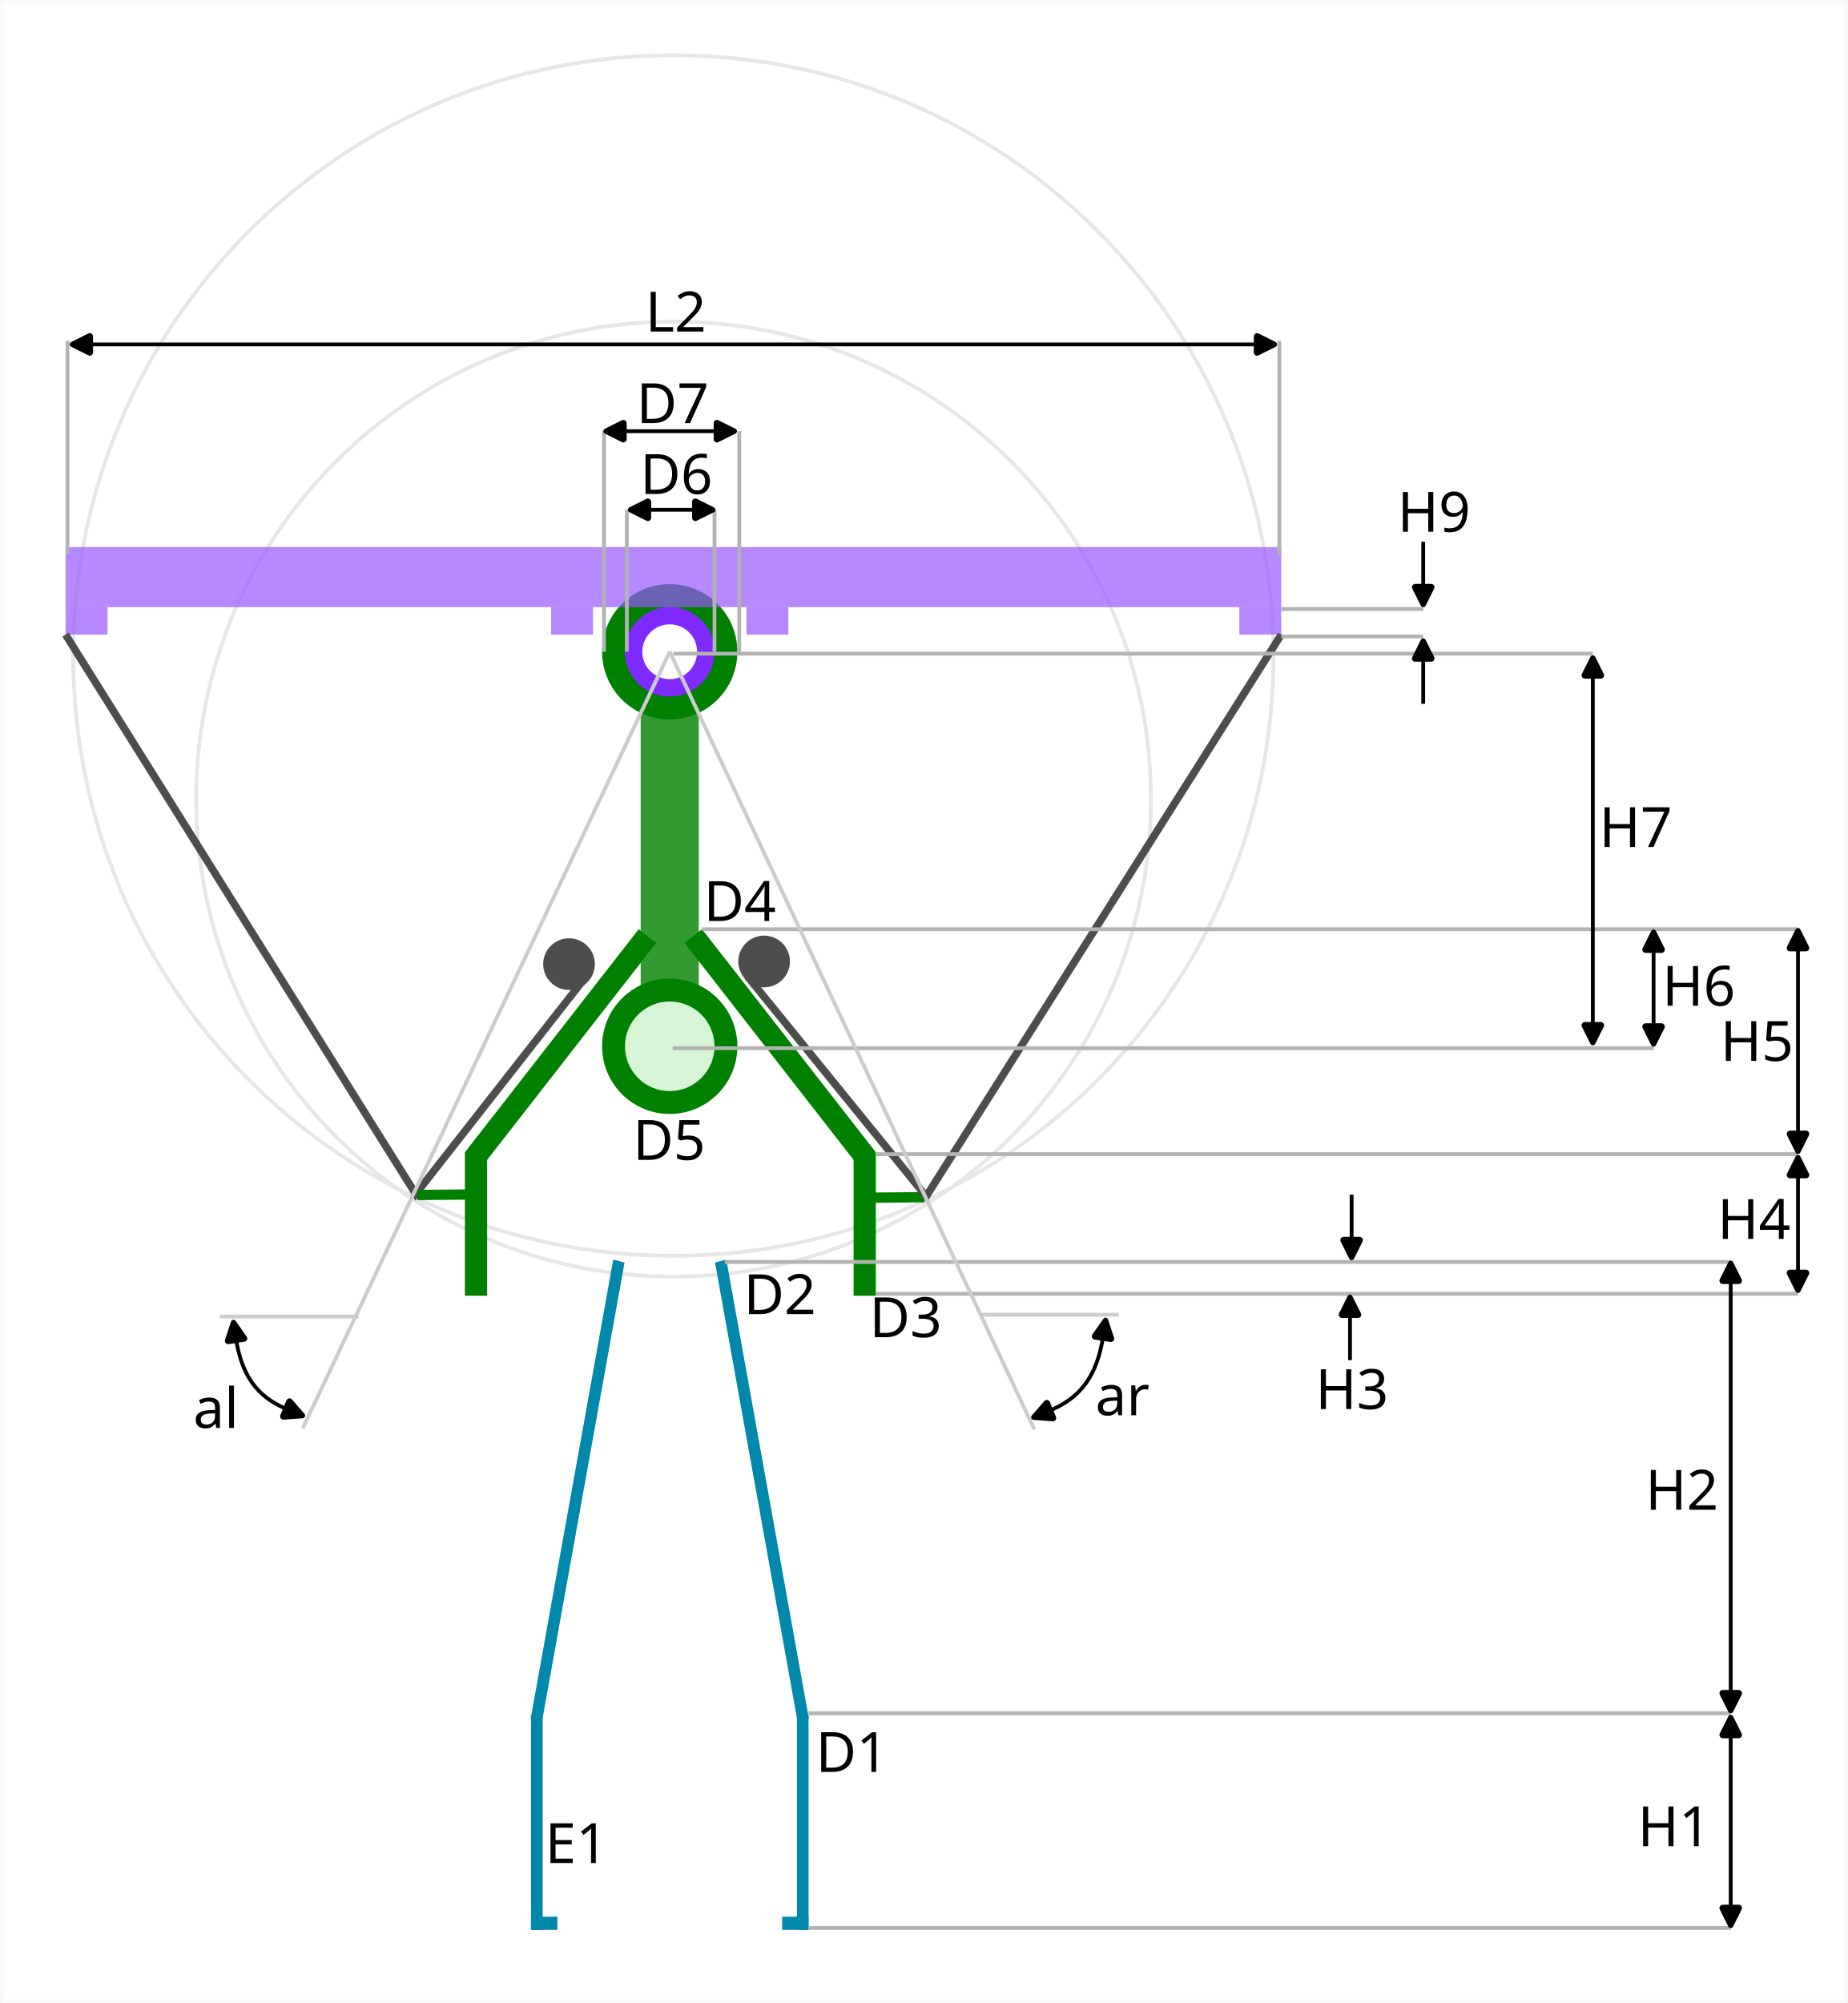
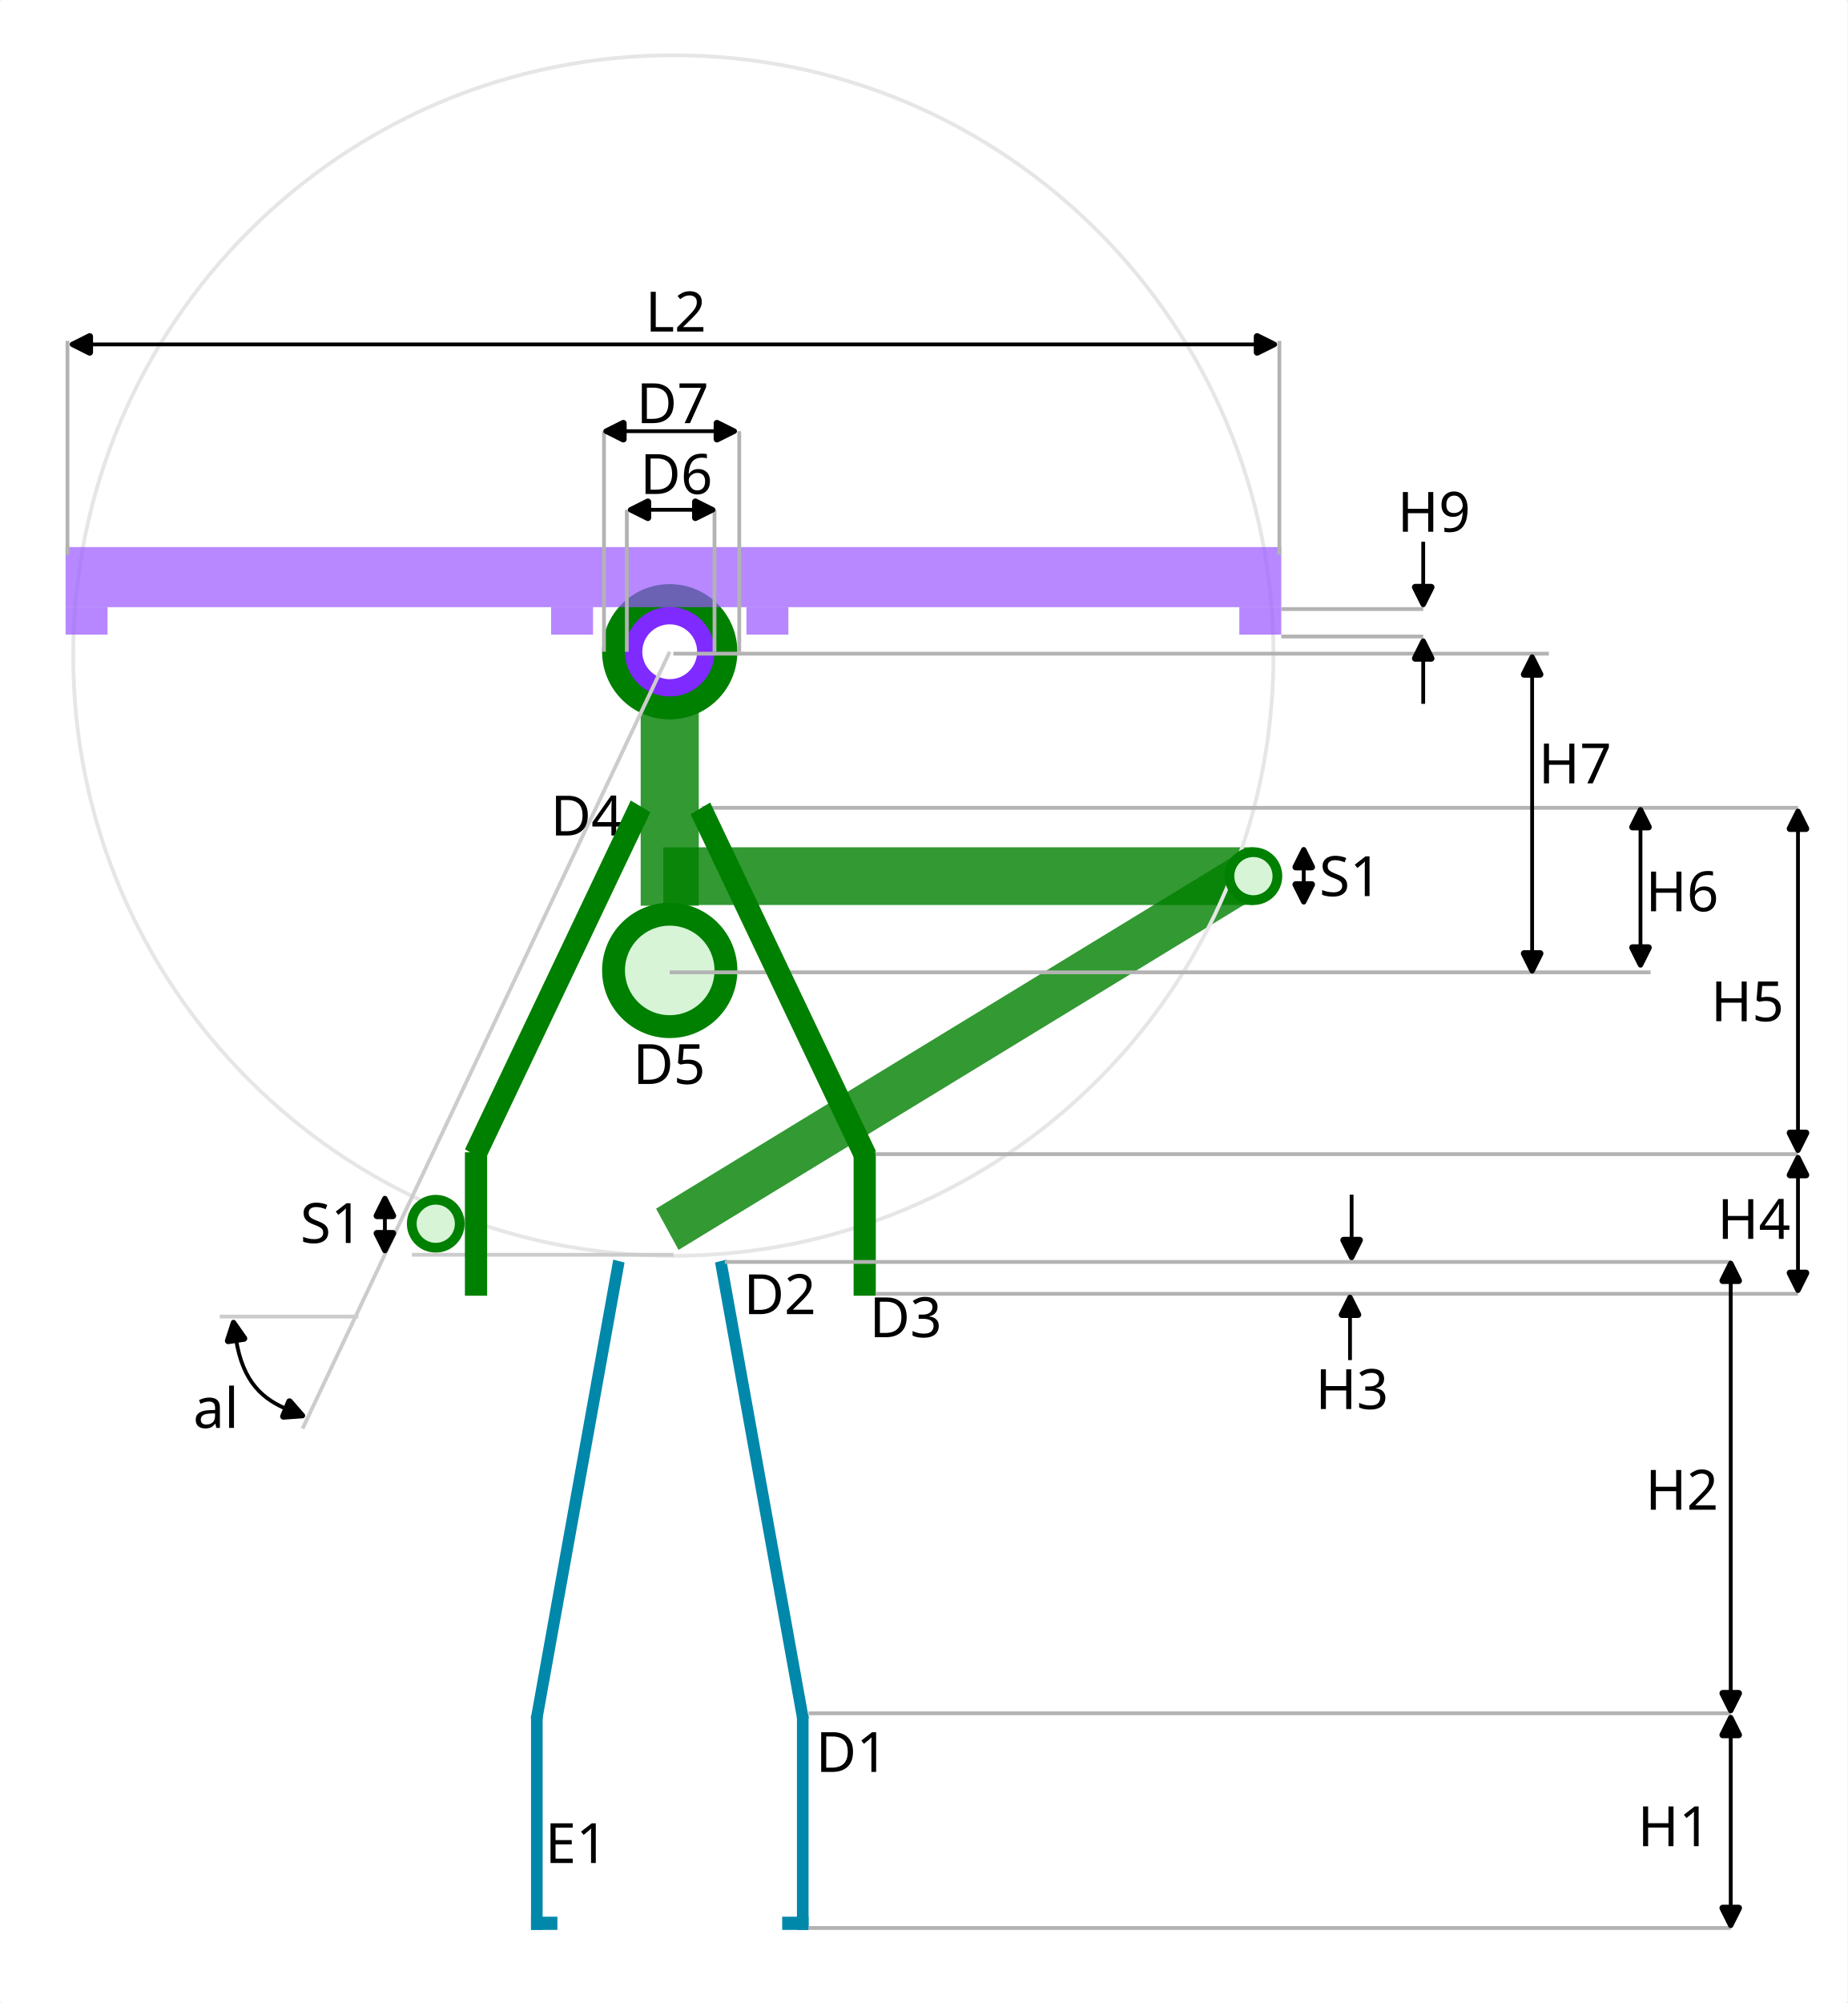
<svg xmlns="http://www.w3.org/2000/svg" width="487.082" height="527.99" viewBox="0 0 128.874 139.697" version="1.1" id="svg1">
  <defs id="defs1">
+     <rect x="418.802" y="3200.172" width="40.83" height="26.971" id="rect22" />
    <marker style="overflow:visible" id="RoundedArrow-7" refX="0" refY="0" orient="auto-start-reverse" markerWidth="1" markerHeight="1" viewBox="0 0 1 1" preserveAspectRatio="xMidYMid">
      <path transform="scale(0.7)" d="m -0.211,-4.106 6.422,3.211 a 1,1 90 0 1 0,1.789 L -0.211,4.106 A 1.236,1.236 31.717 0 1 -2,3 v -6 a 1.236,1.236 148.283 0 1 1.789,-1.106 z" style="fill:context-stroke;fill-rule:evenodd;stroke:none" id="path8-5" />
    </marker>
    <marker style="overflow:visible" id="RoundedArrow-3-5" refX="0" refY="0" orient="auto-start-reverse" markerWidth="1" markerHeight="1" viewBox="0 0 1 1" preserveAspectRatio="xMidYMid">
      <path transform="scale(0.7)" d="m -0.211,-4.106 6.422,3.211 a 1,1 90 0 1 0,1.789 L -0.211,4.106 A 1.236,1.236 31.717 0 1 -2,3 v -6 a 1.236,1.236 148.283 0 1 1.789,-1.106 z" style="fill:context-stroke;fill-rule:evenodd;stroke:none" id="path8-38-6" />
    </marker>
    <marker style="overflow:visible" id="RoundedArrow-0-91" refX="0" refY="0" orient="auto-start-reverse" markerWidth="1" markerHeight="1" viewBox="0 0 1 1" preserveAspectRatio="xMidYMid">
      <path transform="scale(0.7)" d="m -0.211,-4.106 6.422,3.211 a 1,1 90 0 1 0,1.789 L -0.211,4.106 A 1.236,1.236 31.717 0 1 -2,3 v -6 a 1.236,1.236 148.283 0 1 1.789,-1.106 z" style="fill:context-stroke;fill-rule:evenodd;stroke:none" id="path8-0-2" />
    </marker>
    <marker style="overflow:visible" id="RoundedArrow-0-9-0" refX="0" refY="0" orient="auto-start-reverse" markerWidth="1" markerHeight="1" viewBox="0 0 1 1" preserveAspectRatio="xMidYMid">
      <path transform="scale(0.7)" d="m -0.211,-4.106 6.422,3.211 a 1,1 90 0 1 0,1.789 L -0.211,4.106 A 1.236,1.236 31.717 0 1 -2,3 v -6 a 1.236,1.236 148.283 0 1 1.789,-1.106 z" style="fill:context-stroke;fill-rule:evenodd;stroke:none" id="path8-0-8-9" />
    </marker>
    <marker style="overflow:visible" id="RoundedArrow-0-96-60" refX="0" refY="0" orient="auto-start-reverse" markerWidth="1" markerHeight="1" viewBox="0 0 1 1" preserveAspectRatio="xMidYMid">
      <path transform="scale(0.7)" d="m -0.211,-4.106 6.422,3.211 a 1,1 90 0 1 0,1.789 L -0.211,4.106 A 1.236,1.236 31.717 0 1 -2,3 v -6 a 1.236,1.236 148.283 0 1 1.789,-1.106 z" style="fill:context-stroke;fill-rule:evenodd;stroke:none" id="path8-0-0-6" />
    </marker>
    <marker style="overflow:visible" id="RoundedArrow-0-96-2-6" refX="0" refY="0" orient="auto-start-reverse" markerWidth="1" markerHeight="1" viewBox="0 0 1 1" preserveAspectRatio="xMidYMid">
      <path transform="scale(0.7)" d="m -0.211,-4.106 6.422,3.211 a 1,1 90 0 1 0,1.789 L -0.211,4.106 A 1.236,1.236 31.717 0 1 -2,3 v -6 a 1.236,1.236 148.283 0 1 1.789,-1.106 z" style="fill:context-stroke;fill-rule:evenodd;stroke:none" id="path8-0-0-5-1" />
    </marker>
    <marker style="overflow:visible" id="RoundedArrow-0-2-92" refX="0" refY="0" orient="auto-start-reverse" markerWidth="1" markerHeight="1" viewBox="0 0 1 1" preserveAspectRatio="xMidYMid">
      <path transform="scale(0.7)" d="m -0.211,-4.106 6.422,3.211 a 1,1 90 0 1 0,1.789 L -0.211,4.106 A 1.236,1.236 31.717 0 1 -2,3 v -6 a 1.236,1.236 148.283 0 1 1.789,-1.106 z" style="fill:context-stroke;fill-rule:evenodd;stroke:none" id="path8-0-1-0" />
    </marker>
    <marker style="overflow:visible" id="RoundedArrow-0-2-9-2" refX="0" refY="0" orient="auto-start-reverse" markerWidth="1" markerHeight="1" viewBox="0 0 1 1" preserveAspectRatio="xMidYMid">
      <path transform="scale(0.7)" d="m -0.211,-4.106 6.422,3.211 a 1,1 90 0 1 0,1.789 L -0.211,4.106 A 1.236,1.236 31.717 0 1 -2,3 v -6 a 1.236,1.236 148.283 0 1 1.789,-1.106 z" style="fill:context-stroke;fill-rule:evenodd;stroke:none" id="path8-0-1-1-3" />
    </marker>
    <marker style="overflow:visible" id="RoundedArrow-0-9-7-7" refX="0" refY="0" orient="auto-start-reverse" markerWidth="1" markerHeight="1" viewBox="0 0 1 1" preserveAspectRatio="xMidYMid">
      <path transform="scale(0.7)" d="m -0.211,-4.106 6.422,3.211 a 1,1 90 0 1 0,1.789 L -0.211,4.106 A 1.236,1.236 31.717 0 1 -2,3 v -6 a 1.236,1.236 148.283 0 1 1.789,-1.106 z" style="fill:context-stroke;fill-rule:evenodd;stroke:none" id="path8-0-8-0-5" />
    </marker>
    <marker style="overflow:visible" id="RoundedArrow-0-2-3-9" refX="0" refY="0" orient="auto-start-reverse" markerWidth="1" markerHeight="1" viewBox="0 0 1 1" preserveAspectRatio="xMidYMid">
      <path transform="scale(0.7)" d="m -0.211,-4.106 6.422,3.211 a 1,1 90 0 1 0,1.789 L -0.211,4.106 A 1.236,1.236 31.717 0 1 -2,3 v -6 a 1.236,1.236 148.283 0 1 1.789,-1.106 z" style="fill:context-stroke;fill-rule:evenodd;stroke:none" id="path8-0-1-8-7" />
    </marker>
    <marker style="overflow:visible" id="RoundedArrow-0-2-9-0-3" refX="0" refY="0" orient="auto-start-reverse" markerWidth="1" markerHeight="1" viewBox="0 0 1 1" preserveAspectRatio="xMidYMid">
      <path transform="scale(0.7)" d="m -0.211,-4.106 6.422,3.211 a 1,1 90 0 1 0,1.789 L -0.211,4.106 A 1.236,1.236 31.717 0 1 -2,3 v -6 a 1.236,1.236 148.283 0 1 1.789,-1.106 z" style="fill:context-stroke;fill-rule:evenodd;stroke:none" id="path8-0-1-1-4-6" />
    </marker>
    <marker style="overflow:visible" id="RoundedArrow-0-96-0-1" refX="0" refY="0" orient="auto-start-reverse" markerWidth="1" markerHeight="1" viewBox="0 0 1 1" preserveAspectRatio="xMidYMid">
      <path transform="scale(0.7)" d="m -0.211,-4.106 6.422,3.211 a 1,1 90 0 1 0,1.789 L -0.211,4.106 A 1.236,1.236 31.717 0 1 -2,3 v -6 a 1.236,1.236 148.283 0 1 1.789,-1.106 z" style="fill:context-stroke;fill-rule:evenodd;stroke:none" id="path8-0-0-50-2" />
    </marker>
    <marker style="overflow:visible" id="RoundedArrow-0-96-1-3" refX="0" refY="0" orient="auto-start-reverse" markerWidth="1" markerHeight="1" viewBox="0 0 1 1" preserveAspectRatio="xMidYMid">
      <path transform="scale(0.7)" d="m -0.211,-4.106 6.422,3.211 a 1,1 90 0 1 0,1.789 L -0.211,4.106 A 1.236,1.236 31.717 0 1 -2,3 v -6 a 1.236,1.236 148.283 0 1 1.789,-1.106 z" style="fill:context-stroke;fill-rule:evenodd;stroke:none" id="path8-0-0-7-1" />
    </marker>
    <marker style="overflow:visible" id="RoundedArrow-0-96-6-6-4" refX="0" refY="0" orient="auto-start-reverse" markerWidth="1" markerHeight="1" viewBox="0 0 1 1" preserveAspectRatio="xMidYMid">
      <path transform="scale(0.7)" d="m -0.211,-4.106 6.422,3.211 a 1,1 90 0 1 0,1.789 L -0.211,4.106 A 1.236,1.236 31.717 0 1 -2,3 v -6 a 1.236,1.236 148.283 0 1 1.789,-1.106 z" style="fill:context-stroke;fill-rule:evenodd;stroke:none" id="path8-0-0-8-8-5" />
    </marker>
-     <marker style="overflow:visible" id="RoundedArrow-0-96-6-6-9-3" refX="0" refY="0" orient="auto-start-reverse" markerWidth="1" markerHeight="1" viewBox="0 0 1 1" preserveAspectRatio="xMidYMid">
-       <path transform="scale(0.7)" d="m -0.211,-4.106 6.422,3.211 a 1,1 90 0 1 0,1.789 L -0.211,4.106 A 1.236,1.236 31.717 0 1 -2,3 v -6 a 1.236,1.236 148.283 0 1 1.789,-1.106 z" style="fill:context-stroke;fill-rule:evenodd;stroke:none" id="path8-0-0-8-8-0-6" />
-     </marker>
    <rect x="170.189" y="2164.988" width="50.681" height="30.45" id="rect29-0" />
-     <rect x="382.343" y="2164.988" width="48.058" height="19.942" id="rect48-6" />
    <rect x="262.625" y="2335.759" width="99.08" height="71.139" id="rect49-3" />
    <rect x="76.008" y="2320.722" width="82.33" height="62.835" id="rect50-2" />
    <rect x="214.086" y="2407.869" width="91.159" height="48.008" id="rect51-0" />
    <rect x="333.994" y="2372.979" width="99.652" height="71.9" id="rect52-61" />
    <rect x="373.645" y="2326.059" width="81.78" height="46.484" id="rect53-55" />
    <rect x="399.172" y="2414.332" width="83.869" height="49.879" id="rect54-4" />
    <rect x="129.168" y="2354.55" width="93.584" height="45.454" id="rect55-7" />
    <rect x="393.462" y="2367.206" width="70.191" height="38.478" id="rect57-5" />
    <rect x="82.581" y="2312.307" width="74.122" height="52.028" id="rect58-6" />
    <rect x="213.868" y="2361.743" width="62.624" height="31.55" id="rect59-9" />
    <rect x="317.746" y="2349.589" width="65.68" height="43.775" id="rect60-3" />
    <rect x="152.281" y="2344.459" width="88.97" height="40.025" id="rect61-7" />
    <rect x="285.498" y="2336.619" width="72.568" height="40.456" id="rect62-45" />
    <rect x="143.563" y="2344.551" width="111.223" height="52.762" id="rect63-2" />
    <rect x="409.589" y="1735.523" width="89.035" height="43.907" id="rect64-5" />
    <rect x="489.68" y="1794.15" width="78.858" height="45.177" id="rect65-47" />
    <rect x="206.743" y="2313.628" width="58.308" height="25.556" id="rect68-3" />
+     <marker style="overflow:visible" id="RoundedArrow-0-96-60-2" refX="0" refY="0" orient="auto-start-reverse" markerWidth="1" markerHeight="1" viewBox="0 0 1 1" preserveAspectRatio="xMidYMid">
+       <path transform="scale(0.7)" d="m -0.211,-4.106 6.422,3.211 a 1,1 90 0 1 0,1.789 L -0.211,4.106 A 1.236,1.236 31.717 0 1 -2,3 v -6 a 1.236,1.236 148.283 0 1 1.789,-1.106 z" style="fill:context-stroke;fill-rule:evenodd;stroke:none" id="path8-0-0-6-0" />
+     </marker>
+     <marker style="overflow:visible" id="RoundedArrow-0-96-60-2-2" refX="0" refY="0" orient="auto-start-reverse" markerWidth="1" markerHeight="1" viewBox="0 0 1 1" preserveAspectRatio="xMidYMid">
+       <path transform="scale(0.7)" d="m -0.211,-4.106 6.422,3.211 a 1,1 90 0 1 0,1.789 L -0.211,4.106 A 1.236,1.236 31.717 0 1 -2,3 v -6 a 1.236,1.236 148.283 0 1 1.789,-1.106 z" style="fill:context-stroke;fill-rule:evenodd;stroke:none" id="path8-0-0-6-0-2" />
+     </marker>
+     <rect x="418.802" y="3200.172" width="40.83" height="26.971" id="rect22-9" />
  </defs>
  <g id="layer1" transform="translate(-15.81923,-793.4677)">
-     <rect style="fill:#ffffff;fill-opacity:1;stroke:#f9f9f9;stroke-width:0.265;stroke-linejoin:bevel;stroke-opacity:1" id="rect70-6" width="128.609" height="139.433" x="15.952" y="793.6" />
-     <path style="fill:none;stroke:#cccccc;stroke-width:0.265px;stroke-linecap:butt;stroke-linejoin:miter;stroke-opacity:1" d="m 93.863,885.159 h -9.672" id="path29-2-8" />
+     <rect style="fill:#ffffff;fill-opacity:1;stroke:#ffffff;stroke-width:0.265;stroke-linejoin:bevel;stroke-opacity:1" id="rect70-6" width="128.609" height="139.433" x="15.952" y="793.6" />
+     <rect style="opacity:0.8;fill:#008000;stroke:none;stroke-width:0.265" id="rect2-2-5-0-5-1-1-9-1-7-8-3-8-9" width="41.182" height="4.025" x="62.09" y="-856.586" transform="scale(1,-1)" />
+     <rect style="opacity:0.8;fill:#008000;stroke:none;stroke-width:0.265" id="rect2-2-5-0-5-1-1-9-1-7-8-3-8-9-8" width="47.617" height="3.276" x="-366.217" y="-785.592" transform="matrix(0.853639,-0.5208651,-0.4783274,-0.8781816,0,0)" />
    <path style="fill:none;stroke:#cccccc;stroke-width:0.265px;stroke-linecap:butt;stroke-linejoin:miter;stroke-opacity:1" d="m 40.814,885.291 h -9.672" id="path29-5-8" />
-     <circle style="fill:none;fill-opacity:0.5;stroke:#e6e6e6;stroke-width:0.265;stroke-linejoin:bevel" id="path14-0-4" cx="62.805" cy="849.2" r="33.302" />
    <circle style="fill:none;fill-opacity:0.5;stroke:#e6e6e6;stroke-width:0.265;stroke-linejoin:bevel" id="circle16" cx="62.791" cy="839.188" r="41.864" />
-     <rect style="fill:#008000;stroke:none;stroke-width:0.265" id="rect2-2-5-0-5-1-1-9-10-6-4-4-3" width="3.559" height="0.718" x="112.696" y="878.391" transform="matrix(0.9999593,-0.00902493,-0.04088513,0.9991638,0,0)" />
    <rect style="fill:#0088aa;stroke:#0088aa;stroke-width:0.265" id="rect2-2-5-3-0-14" width="14.709" height="0.545" x="913.225" y="52.994" transform="matrix(0,1,1,0,0,0)" />
    <rect style="fill:#0088aa;stroke:#0088aa;stroke-width:0.265" id="rect2-6-3-4-3-9" width="1.575" height="0.656" x="52.994" y="-927.934" transform="scale(1,-1)" />
    <rect style="fill:#0088aa;stroke:#0088aa;stroke-width:0.265" id="rect2-2-9-9-6-2" width="14.709" height="0.545" x="913.225" y="-72.09" transform="rotate(90)" />
    <rect style="fill:#0088aa;stroke:#0088aa;stroke-width:0.265" id="rect2-6-1-0-1-0" width="1.575" height="0.656" x="-72.09" y="-927.934" transform="scale(-1)" />
    <rect style="fill:#0088aa;stroke:#0088aa;stroke-width:0.265" id="rect2-2-5-9-2-0-6" width="32.253" height="0.55" x="840.709" y="214.439" transform="matrix(-0.1770095,0.9842091,0.967717,0.2520392,0,0)" />
    <rect style="fill:#0088aa;stroke:#0088aa;stroke-width:0.265" id="rect2-2-5-9-6-0-6-8" width="32.253" height="0.55" x="872.328" y="90.966" transform="matrix(0.1770095,0.9842091,-0.967717,0.2520392,0,0)" />
-     <rect style="fill:#008000;stroke:none;stroke-width:0.265" id="rect2-2-5-0-5-1-1-9-10-2-9" width="10.005" height="1.549" x="-883.836" y="-49.8" transform="matrix(0,-1,-1,0,0,0)" />
    <rect style="fill:#008000;stroke:none;stroke-width:0.265" id="rect2-2-5-0-5-1-1-9-3-3-2-2" width="10.005" height="1.549" x="-883.836" y="-76.914" transform="matrix(0,-1,-1,0,0,0)" />
-     <rect style="fill:#008000;stroke:none;stroke-width:0.265" id="rect2-2-5-0-5-1-1-9-0-7-6-6" width="19.722" height="1.549" x="-659.606" y="-576.727" transform="matrix(0.6146698,-0.7887846,-0.7887846,-0.6146698,0,0)" />
-     <rect style="fill:#008000;stroke:none;stroke-width:0.265" id="rect2-2-5-0-5-1-1-9-0-6-8-1-64" width="19.722" height="1.549" x="-736.542" y="-477.998" transform="rotate(-127.9279)" />
-     <circle style="fill:#008000;fill-opacity:1;stroke:none;stroke-width:0.265;stroke-linejoin:bevel;stroke-opacity:1" id="path19-7-9" cx="62.538" cy="866.44" r="4.718" />
-     <circle style="fill:#d7f4d7;fill-opacity:1;stroke:none;stroke-width:0.265;stroke-linejoin:bevel;stroke-opacity:1" id="path19-3-7-5" cx="62.538" cy="866.44" r="3.124" />
+     <circle style="fill:#008000;fill-opacity:1;stroke:none;stroke-width:0.265;stroke-linejoin:bevel;stroke-opacity:1" id="path19-7-9" cx="62.538" cy="861.149" r="4.718" />
+     <circle style="fill:#d7f4d7;fill-opacity:1;stroke:none;stroke-width:0.265;stroke-linejoin:bevel;stroke-opacity:1" id="path19-3-7-5" cx="62.538" cy="861.149" r="3.124" />
    <circle style="fill:#008000;fill-opacity:1;stroke:none;stroke-width:0.265;stroke-linejoin:bevel;stroke-opacity:1" id="path19-9-6-0" cx="62.538" cy="838.924" r="4.718" />
    <circle style="fill:#7f2aff;fill-opacity:1;stroke:none;stroke-width:0.265;stroke-linejoin:bevel;stroke-opacity:1" id="path19-3-9-7-4" cx="62.538" cy="838.924" r="3.124" />
-     <rect style="opacity:0.8;fill:#008000;stroke:none;stroke-width:0.265" id="rect2-2-5-0-5-1-1-9-1-7-8-3-8" width="21.269" height="4.053" x="-863.316" y="-64.565" transform="matrix(0,-1,-1,0,0,0)" />
+     <rect style="opacity:0.8;fill:#008000;stroke:none;stroke-width:0.265" id="rect2-2-5-0-5-1-1-9-1-7-8-3-8" width="14.589" height="4.053" x="-856.637" y="-64.565" transform="matrix(0,-1,-1,0,0,0)" />
    <circle style="fill:#ffffff;fill-opacity:1;stroke:none;stroke-width:0.265;stroke-linejoin:bevel;stroke-opacity:1" id="path19-3-9-9-5-7" cx="62.538" cy="838.924" r="1.912" />
    <rect style="fill:#9855ff;fill-opacity:0.702;stroke:none;stroke-width:0.265" id="rect2-2-5-0-5-1-1-3-5-5-6-6-6-8-1-8-6-1" width="1.915" height="2.926" x="-837.728" y="-57.188" transform="matrix(0,-1,-1,0,0,0)" />
    <rect style="fill:#9855ff;fill-opacity:0.702;stroke:none;stroke-width:0.265" id="rect2-2-5-0-5-1-1-3-5-5-6-6-6-8-1-8-2-2-7" width="1.915" height="2.926" x="-837.728" y="-70.815" transform="matrix(0,-1,-1,0,0,0)" />
    <rect style="fill:#9855ff;fill-opacity:0.702;stroke:none;stroke-width:0.265" id="rect2-2-5-0-5-1-1-3-5-5-6-6-6-8-1-8-0-1-2" width="1.915" height="2.926" x="-837.728" y="-23.32" transform="matrix(0,-1,-1,0,0,0)" />
    <rect style="fill:#9855ff;fill-opacity:0.702;stroke:none;stroke-width:0.265" id="rect2-2-5-0-5-1-1-3-5-5-6-6-6-8-1-8-3-7-7" width="1.915" height="2.926" x="-837.728" y="-105.198" transform="matrix(0,-1,-1,0,0,0)" />
    <rect style="opacity:0.7;fill:#9955ff;stroke:none;stroke-width:0.265" id="rect2-2-5-0-5-1-1-3-5-5-6-5-0-8-22" width="84.804" height="4.19" x="-105.198" y="831.623" transform="scale(-1,1)" />
-     <circle style="fill:#4d4d4d;fill-opacity:1;stroke:#4d4d4d;stroke-width:0.265;stroke-linejoin:bevel;stroke-opacity:1" id="path23-18-6" cx="55.513" cy="860.709" r="1.67" />
-     <circle style="fill:#4d4d4d;fill-opacity:1;stroke:#4d4d4d;stroke-width:0.265;stroke-linejoin:bevel;stroke-opacity:1" id="path23-1-5-1" cx="69.123" cy="860.524" r="1.67" />
-     <path style="fill:none;stroke:#4d4d4d;stroke-width:0.529;stroke-linecap:butt;stroke-linejoin:miter;stroke-opacity:1" d="m 20.393,837.728 24.426,39.014 11.894,-15.182" id="path17" />
-     <path style="fill:none;stroke:#4d4d4d;stroke-width:0.529;stroke-linecap:butt;stroke-linejoin:miter;stroke-opacity:1" d="M 105.198,837.728 80.429,876.91 67.973,861.578" id="path18" />
    <path style="fill:none;stroke:#b3b3b3;stroke-width:0.265px;stroke-linecap:butt;stroke-linejoin:miter;stroke-opacity:1" d="M 20.526,832.152 V 817.243" id="path19-5" />
    <path style="fill:none;stroke:#b3b3b3;stroke-width:0.265px;stroke-linecap:butt;stroke-linejoin:miter;stroke-opacity:1" d="M 105.066,832.152 V 817.243" id="path12-5-9" />
    <path style="fill:none;stroke:#b3b3b3;stroke-width:0.265px;stroke-linecap:butt;stroke-linejoin:miter;stroke-opacity:1" d="m 105.198,835.946 h 9.902" id="path12-9-4" />
    <path style="fill:none;stroke:#b3b3b3;stroke-width:0.265px;stroke-linecap:butt;stroke-linejoin:miter;stroke-opacity:1" d="m 105.198,837.861 h 9.902" id="path12-2-9" />
    <path style="fill:none;stroke:#b3b3b3;stroke-width:0.265px;stroke-linecap:butt;stroke-linejoin:miter;stroke-opacity:1" d="m 59.546,838.924 v -9.902" id="path12-7-0" />
    <path style="fill:none;stroke:#b3b3b3;stroke-width:0.265px;stroke-linecap:butt;stroke-linejoin:miter;stroke-opacity:1" d="m 65.662,838.924 v -9.902" id="path12-1-9" />
    <path style="fill:none;stroke:#b3b3b3;stroke-width:0.265px;stroke-linecap:butt;stroke-linejoin:miter;stroke-opacity:1" d="M 57.953,838.924 V 823.54" id="path12-3-17" />
    <path style="fill:none;stroke:#b3b3b3;stroke-width:0.265px;stroke-linecap:butt;stroke-linejoin:miter;stroke-opacity:1" d="M 67.388,838.924 V 823.54" id="path12-3-2-7" />
-     <path style="fill:none;stroke:#b3b3b3;stroke-width:0.265px;stroke-linecap:butt;stroke-linejoin:miter;stroke-opacity:1" d="m 62.791,839.056 h 64.14" id="path12-3-1-1" />
-     <path style="fill:none;stroke:#b3b3b3;stroke-width:0.265px;stroke-linecap:butt;stroke-linejoin:miter;stroke-opacity:1" d="M 62.744,866.573 H 131.169" id="path12-3-1-62-9" />
-     <path style="fill:none;stroke:#b3b3b3;stroke-width:0.265px;stroke-linecap:butt;stroke-linejoin:miter;stroke-opacity:1" d="M 64.792,858.275 H 141.243" id="path12-3-1-62-2-77" />
+     <path style="fill:none;stroke:#b3b3b3;stroke-width:0.265px;stroke-linecap:butt;stroke-linejoin:miter;stroke-opacity:1" d="m 62.791,839.056 h 61.075" id="path12-3-1-1" />
+     <path style="fill:none;stroke:#b3b3b3;stroke-width:0.265px;stroke-linecap:butt;stroke-linejoin:miter;stroke-opacity:1" d="M 62.538,861.281 H 130.963" id="path12-3-1-62-9" />
+     <path style="fill:none;stroke:#b3b3b3;stroke-width:0.265px;stroke-linecap:butt;stroke-linejoin:miter;stroke-opacity:1" d="M 64.792,849.809 H 141.243" id="path12-3-1-62-2-77" />
    <path style="fill:none;stroke:#b3b3b3;stroke-width:0.265px;stroke-linecap:butt;stroke-linejoin:miter;stroke-opacity:1" d="M 76.914,873.964 H 141.243" id="path12-3-1-62-2-2-6" />
    <path style="fill:none;stroke:#b3b3b3;stroke-width:0.265px;stroke-linecap:butt;stroke-linejoin:miter;stroke-opacity:1" d="M 76.914,883.704 H 141.243" id="path12-3-1-62-2-2-8-7" />
    <path style="fill:none;stroke:#b3b3b3;stroke-width:0.265px;stroke-linecap:butt;stroke-linejoin:miter;stroke-opacity:1" d="M 66.381,881.48 H 136.551" id="path12-3-1-62-2-2-1-3" />
    <path style="fill:none;stroke:#b3b3b3;stroke-width:0.265px;stroke-linecap:butt;stroke-linejoin:miter;stroke-opacity:1" d="M 72.223,912.96 H 136.551" id="path12-3-1-62-2-2-0-6" />
    <path style="fill:none;stroke:#b3b3b3;stroke-width:0.265px;stroke-linecap:butt;stroke-linejoin:miter;stroke-opacity:1" d="M 72.223,927.934 H 136.551" id="path12-3-1-62-2-2-9-5" />
    <path style="fill:none;stroke:#000000;stroke-width:0.265px;stroke-linecap:butt;stroke-linejoin:miter;stroke-opacity:1;marker-start:url(#RoundedArrow-7);marker-end:url(#RoundedArrow-7)" d="M 136.551,914.327 V 926.681" id="path20-63" />
    <path style="fill:none;stroke:#000000;stroke-width:0.265px;stroke-linecap:butt;stroke-linejoin:miter;stroke-opacity:1;marker-start:url(#RoundedArrow-3-5);marker-end:url(#RoundedArrow-3-5)" d="m 136.551,882.649 v 29.054" id="path13-6-9" />
    <path style="fill:none;stroke:#000000;stroke-width:0.265px;stroke-linecap:butt;stroke-linejoin:miter;stroke-opacity:1;marker-start:url(#RoundedArrow-0-91);marker-end:url(#RoundedArrow-0-91)" d="m 141.243,875.277 v 7.113" id="path13-67-4" />
-     <path style="fill:none;stroke:#000000;stroke-width:0.265px;stroke-linecap:butt;stroke-linejoin:miter;stroke-opacity:1;marker-start:url(#RoundedArrow-0-9-0);marker-end:url(#RoundedArrow-0-9-0)" d="m 141.243,859.446 v 13.246" id="path13-67-8-8" />
-     <path style="fill:none;stroke:#000000;stroke-width:0.265px;stroke-linecap:butt;stroke-linejoin:miter;stroke-opacity:1;marker-start:url(#RoundedArrow-0-96-60);marker-end:url(#RoundedArrow-0-96-60)" d="m 131.169,859.554 v 5.654" id="path13-67-6-1" />
+     <path style="fill:none;stroke:#000000;stroke-width:0.265px;stroke-linecap:butt;stroke-linejoin:miter;stroke-opacity:1;marker-start:url(#RoundedArrow-0-9-0);marker-end:url(#RoundedArrow-0-9-0)" d="m 141.243,851.122 v 21.501" id="path13-67-8-8" />
+     <path style="fill:none;stroke:#000000;stroke-width:0.265px;stroke-linecap:butt;stroke-linejoin:miter;stroke-opacity:1;marker-start:url(#RoundedArrow-0-96-60);marker-end:url(#RoundedArrow-0-96-60)" d="m 130.257,851.011 v 8.688" id="path13-67-6-1" />
    <path style="fill:none;stroke:#000000;stroke-width:0.265px;stroke-linecap:butt;stroke-linejoin:miter;stroke-opacity:1;marker-start:url(#RoundedArrow-0-96-2-6);marker-end:url(#RoundedArrow-0-96-2-6)" d="m 60.874,829.022 h 3.594" id="path13-67-6-9-2" />
    <path style="fill:none;stroke:#000000;stroke-width:0.265px;stroke-linecap:butt;stroke-linejoin:miter;stroke-opacity:1;marker-end:url(#RoundedArrow-0-2-92)" d="m 110.105,876.791 v 3.309" id="path13-67-9-93" />
    <path style="fill:none;stroke:#000000;stroke-width:0.265px;stroke-linecap:butt;stroke-linejoin:miter;stroke-opacity:1;marker-end:url(#RoundedArrow-0-2-9-2)" d="m 109.993,888.327 v -3.309" id="path13-67-9-7-90" />
-     <path style="fill:none;stroke:#000000;stroke-width:0.265px;stroke-linecap:butt;stroke-linejoin:miter;stroke-opacity:1;marker-start:url(#RoundedArrow-0-9-7-7);marker-end:url(#RoundedArrow-0-9-7-7)" d="m 126.931,840.428 v 24.689" id="path13-67-8-4-8" />
-     <rect style="fill:#008000;stroke:none;stroke-width:0.265" id="rect2-2-5-0-5-1-1-9-10-6-4-4-5-0" width="3.559" height="0.718" x="80.855" y="877.914" transform="matrix(0.9999593,-0.00902493,-0.04088513,0.9991638,0,0)" />
+     <path style="fill:none;stroke:#000000;stroke-width:0.265px;stroke-linecap:butt;stroke-linejoin:miter;stroke-opacity:1;marker-start:url(#RoundedArrow-0-9-7-7);marker-end:url(#RoundedArrow-0-9-7-7)" d="m 122.698,840.362 v 19.747" id="path13-67-8-4-8" />
    <path style="fill:none;stroke:#000000;stroke-width:0.265px;stroke-linecap:butt;stroke-linejoin:miter;stroke-opacity:1;marker-end:url(#RoundedArrow-0-2-3-9)" d="m 115.1,831.252 v 3.309" id="path13-67-9-9-6" />
    <path style="fill:none;stroke:#000000;stroke-width:0.265px;stroke-linecap:butt;stroke-linejoin:miter;stroke-opacity:1;marker-end:url(#RoundedArrow-0-2-9-0-3)" d="m 115.1,842.555 v -3.309" id="path13-67-9-7-1-3" />
    <path style="fill:none;stroke:#000000;stroke-width:0.265px;stroke-linecap:butt;stroke-linejoin:miter;stroke-opacity:1;marker-start:url(#RoundedArrow-0-96-0-1);marker-end:url(#RoundedArrow-0-96-0-1)" d="m 59.162,823.54 h 6.812" id="path13-67-6-4-8" />
    <path style="fill:none;stroke:#000000;stroke-width:0.265px;stroke-linecap:butt;stroke-linejoin:miter;stroke-opacity:1;marker-start:url(#RoundedArrow-0-96-1-3);marker-end:url(#RoundedArrow-0-96-1-3)" d="M 21.938,817.488 H 103.653" id="path13-67-6-46-5" />
    <path style="fill:none;stroke:#cccccc;stroke-width:0.265px;stroke-linecap:butt;stroke-linejoin:miter;stroke-opacity:1" d="M 62.538,838.924 36.928,893.099" id="path27-5" />
-     <path style="fill:none;stroke:#cccccc;stroke-width:0.265px;stroke-linecap:butt;stroke-linejoin:miter;stroke-opacity:1" d="m 62.538,838.924 25.435,54.232" id="path28-9" />
    <path style="fill:none;stroke:#000000;stroke-width:0.265px;stroke-linecap:butt;stroke-linejoin:miter;stroke-opacity:1;marker-start:url(#RoundedArrow-0-96-6-6-4);marker-end:url(#RoundedArrow-0-96-6-6-4)" d="m 32.266,886.761 c 0.48,3.198 1.97,4.328 3.668,5.03" id="path13-67-6-3-6-8" />
-     <path style="fill:none;stroke:#000000;stroke-width:0.265px;stroke-linecap:butt;stroke-linejoin:miter;stroke-opacity:1;marker-start:url(#RoundedArrow-0-96-6-6-9-3);marker-end:url(#RoundedArrow-0-96-6-6-9-3)" d="m 92.783,886.611 c -0.505,3.365 -2.072,4.554 -3.858,5.292" id="path13-67-6-3-6-3-4" />
    <text xml:space="preserve" transform="matrix(0.2645833,0,0,0.2645833,-15.73427,316.8031)" id="text29-8" style="font-size:14.667px;line-height:1.25;font-family:sans-serif;white-space:pre;shape-inside:url(#rect29-0);display:inline">
-       <tspan x="170.189" y="2177.965" id="tspan1">al</tspan>
-     </text>
-     <text xml:space="preserve" transform="matrix(0.2645833,0,0,0.2645833,-8.936055,315.9176)" id="text48-0" style="font-size:14.667px;line-height:1.25;font-family:sans-serif;white-space:pre;shape-inside:url(#rect48-6);display:inline">
-       <tspan x="382.344" y="2177.965" id="tspan2">ar</tspan>
+       <tspan x="170.189" y="2177.965" id="tspan2">al</tspan>
    </text>
    <text xml:space="preserve" transform="matrix(0.2645833,0,0,0.2645833,60.57554,300.7896)" id="text49-0" style="font-size:14.667px;line-height:1.25;font-family:sans-serif;white-space:pre;shape-inside:url(#rect49-3);display:inline">
      <tspan x="262.625" y="2348.736" id="tspan3">H1</tspan>
    </text>
    <text xml:space="preserve" transform="matrix(0.2645833,0,0,0.2645833,110.4906,281.3042)" id="text50-4" style="font-size:14.667px;line-height:1.25;font-family:sans-serif;white-space:pre;shape-inside:url(#rect50-2);display:inline">
      <tspan x="76.008" y="2333.699" id="tspan4">H2</tspan>
    </text>
    <text xml:space="preserve" transform="matrix(0.2645833,0,0,0.2645833,50.9398,251.2232)" id="text51-4" style="font-size:14.667px;line-height:1.25;font-family:sans-serif;white-space:pre;shape-inside:url(#rect51-0);display:inline">
      <tspan x="214.086" y="2420.846" id="tspan5">H3</tspan>
    </text>
    <text xml:space="preserve" transform="matrix(0.2645833,0,0,0.2645833,47.25718,248.5874)" id="text52-6" style="font-size:14.667px;line-height:1.25;font-family:sans-serif;white-space:pre;shape-inside:url(#rect52-61);display:inline">
      <tspan x="333.994" y="2385.955" id="tspan6">H4</tspan>
    </text>
-     <text xml:space="preserve" transform="matrix(0.2645833,0,0,0.2645833,36.97496,248.5904)" id="text53-1" style="font-size:14.667px;line-height:1.25;font-family:sans-serif;white-space:pre;shape-inside:url(#rect53-55);display:inline">
+     <text xml:space="preserve" transform="matrix(0.2645833,0,0,0.2645833,36.30756,245.8217)" id="text53-1" style="font-size:14.667px;line-height:1.25;font-family:sans-serif;white-space:pre;shape-inside:url(#rect53-55);display:inline">
      <tspan x="373.645" y="2339.035" id="tspan7">H5</tspan>
    </text>
-     <text xml:space="preserve" transform="matrix(0.2645833,0,0,0.2645833,26.15953,221.3853)" id="text54-5" style="font-size:14.667px;line-height:1.25;font-family:sans-serif;white-space:pre;shape-inside:url(#rect54-4);display:inline">
+     <text xml:space="preserve" transform="matrix(0.2645833,0,0,0.2645833,25.00219,214.7996)" id="text54-5" style="font-size:14.667px;line-height:1.25;font-family:sans-serif;white-space:pre;shape-inside:url(#rect54-4);display:inline">
      <tspan x="399.172" y="2427.309" id="tspan8">H6</tspan>
    </text>
-     <text xml:space="preserve" transform="matrix(0.2645833,0,0,0.2645833,93.20348,226.1321)" id="text55-62" style="font-size:14.667px;line-height:1.25;font-family:sans-serif;white-space:pre;shape-inside:url(#rect55-7);display:inline">
+     <text xml:space="preserve" transform="matrix(0.2645833,0,0,0.2645833,88.97014,221.6923)" id="text55-62" style="font-size:14.667px;line-height:1.25;font-family:sans-serif;white-space:pre;shape-inside:url(#rect55-7);display:inline">
      <tspan x="129.168" y="2367.527" id="tspan9">H7</tspan>
    </text>
    <text xml:space="preserve" transform="matrix(0.2645833,0,0,0.2645833,9.200545,200.7974)" id="text57-5" style="font-size:14.667px;line-height:1.25;font-family:sans-serif;white-space:pre;shape-inside:url(#rect57-5);display:inline">
      <tspan x="393.463" y="2380.182" id="tspan10">H9</tspan>
    </text>
    <text xml:space="preserve" transform="matrix(0.2645833,0,0,0.2645833,38.9857,201.3579)" id="text58-4" style="font-size:14.667px;line-height:1.25;font-family:sans-serif;white-space:pre;shape-inside:url(#rect58-6);display:inline">
      <tspan x="82.582" y="2325.283" id="tspan11">L2</tspan>
    </text>
    <text xml:space="preserve" transform="matrix(0.2645833,0,0,0.2645833,16.14195,288.7378)" id="text59-8" style="font-size:14.667px;line-height:1.25;font-family:sans-serif;white-space:pre;shape-inside:url(#rect59-9);display:inline">
      <tspan x="213.867" y="2374.721" id="tspan12">D1</tspan>
    </text>
    <text xml:space="preserve" transform="matrix(0.2645833,0,0,0.2645833,-16.37465,260.0259)" id="text60-9" style="font-size:14.667px;line-height:1.25;font-family:sans-serif;white-space:pre;shape-inside:url(#rect60-3);display:inline">
      <tspan x="317.746" y="2362.566" id="tspan13">D2</tspan>
    </text>
    <text xml:space="preserve" transform="matrix(0.2645833,0,0,0.2645833,36.18004,262.9907)" id="text61-5" style="font-size:14.667px;line-height:1.25;font-family:sans-serif;white-space:pre;shape-inside:url(#rect61-7);display:inline">
      <tspan x="152.281" y="2357.436" id="tspan14">D3</tspan>
    </text>
-     <text xml:space="preserve" transform="matrix(0.2645833,0,0,0.2645833,-10.63442,236.0357)" id="text62-8" style="font-size:14.667px;line-height:1.25;font-family:sans-serif;white-space:pre;shape-inside:url(#rect62-45);display:inline">
+     <text xml:space="preserve" transform="matrix(0.2645833,0,0,0.2645833,-21.30973,230.0746)" id="text62-8" style="font-size:14.667px;line-height:1.25;font-family:sans-serif;white-space:pre;shape-inside:url(#rect62-45);display:inline">
      <tspan x="285.498" y="2349.596" id="tspan15">D4</tspan>
    </text>
-     <text xml:space="preserve" transform="matrix(0.2645833,0,0,0.2645833,21.98668,250.5992)" id="text63-3" style="font-size:14.667px;line-height:1.25;font-family:sans-serif;white-space:pre;shape-inside:url(#rect63-2);display:inline">
+     <text xml:space="preserve" transform="matrix(0.2645833,0,0,0.2645833,21.98668,245.3074)" id="text63-3" style="font-size:14.667px;line-height:1.25;font-family:sans-serif;white-space:pre;shape-inside:url(#rect63-2);display:inline">
      <tspan x="143.562" y="2357.527" id="tspan16">D5</tspan>
    </text>
    <text xml:space="preserve" transform="matrix(0.2645833,0,0,0.2645833,-47.8959,365.2937)" id="text64-8" style="font-size:14.667px;line-height:1.25;font-family:sans-serif;white-space:pre;shape-inside:url(#rect64-5);display:inline">
      <tspan x="409.59" y="1748.5" id="tspan17">D6</tspan>
    </text>
    <text xml:space="preserve" transform="matrix(0.2645833,0,0,0.2645833,-69.34461,344.8416)" id="text65-6" style="font-size:14.667px;line-height:1.25;font-family:sans-serif;white-space:pre;shape-inside:url(#rect65-47);display:inline">
      <tspan x="489.68" y="1807.127" id="tspan18">D7</tspan>
    </text>
    <text xml:space="preserve" transform="matrix(0.2645833,0,0,0.2645833,-0.8546903,307.8214)" id="text68-6" style="font-size:14.667px;line-height:1.25;font-family:sans-serif;white-space:pre;shape-inside:url(#rect68-3);display:inline">
      <tspan x="206.742" y="2326.604" id="tspan19">E1</tspan>
    </text>
+     <circle style="fill:#008000;fill-opacity:1;stroke:none;stroke-width:0.265;stroke-linejoin:bevel;stroke-opacity:1" id="path19-7-9-5" cx="46.216" cy="878.815" r="2.013" />
+     <circle style="fill:#d7f4d7;fill-opacity:1;stroke:none;stroke-width:0.265;stroke-linejoin:bevel;stroke-opacity:1" id="path19-3-7-5-3" cx="46.216" cy="878.815" r="1.333" />
+     <circle style="fill:#008000;fill-opacity:1;stroke:none;stroke-width:0.265;stroke-linejoin:bevel;stroke-opacity:1" id="path19-7-9-5-9" cx="103.255" cy="854.573" r="2.013" />
+     <circle style="fill:#d7f4d7;fill-opacity:1;stroke:none;stroke-width:0.265;stroke-linejoin:bevel;stroke-opacity:1" id="path19-3-7-5-3-1" cx="103.255" cy="854.573" r="1.333" />
+     <path style="fill:none;stroke:#cccccc;stroke-width:0.265px;stroke-linecap:butt;stroke-linejoin:miter;stroke-opacity:1" d="M 44.554,880.981 H 62.799" id="path15" />
+     <rect style="fill:#008000;stroke:none;stroke-width:0.265" id="rect2-2-5-0-5-1-1-9-10-2-9" width="10.005" height="1.549" x="-883.836" y="-49.8" transform="matrix(0,-1,-1,0,0,0)" />
+     <path style="fill:none;stroke:#000000;stroke-width:0.265px;stroke-linecap:butt;stroke-linejoin:miter;stroke-opacity:1;marker-start:url(#RoundedArrow-0-96-60-2);marker-end:url(#RoundedArrow-0-96-60-2)" d="m 106.765,853.798 v 1.499" id="path13-67-6-1-7" />
+     <text xml:space="preserve" transform="matrix(0.2645833,0,0,0.2645833,-2.959283,5.819633)" id="text19" style="font-size:14.667px;line-height:1.25;font-family:sans-serif;white-space:pre;shape-inside:url(#rect22);display:inline">
+       <tspan x="418.801" y="3213.148" id="tspan20">S1</tspan>
+     </text>
+     <path style="fill:none;stroke:#000000;stroke-width:0.265px;stroke-linecap:butt;stroke-linejoin:miter;stroke-opacity:1;marker-start:url(#RoundedArrow-0-96-60-2-2);marker-end:url(#RoundedArrow-0-96-60-2-2)" d="m 42.668,878.124 v 1.499" id="path13-67-6-1-7-3" />
+     <text xml:space="preserve" transform="matrix(0.2645833,0,0,0.2645833,-74.04214,30.01159)" id="text19-6" style="font-size:14.667px;line-height:1.25;font-family:sans-serif;white-space:pre;shape-inside:url(#rect22-9);display:inline">
+       <tspan x="418.801" y="3213.148" id="tspan21">S1</tspan>
+     </text>
+     <rect style="fill:#008000;stroke:none;stroke-width:0.265" id="rect2-2-5-0-5-1-1-9-10-2-9-3" width="26.934" height="1.591" x="-729.384" y="-422.121" transform="matrix(0.4294191,-0.9031053,-0.859549,-0.5110533,0,0)" />
+     <rect style="fill:#008000;stroke:none;stroke-width:0.265" id="rect2-2-5-0-5-1-1-9-10-2-9-3-7" width="26.934" height="1.591" x="-793.754" y="-308.644" transform="matrix(-0.4294191,-0.9031053,0.859549,-0.5110533,0,0)" />
  </g>
</svg>
